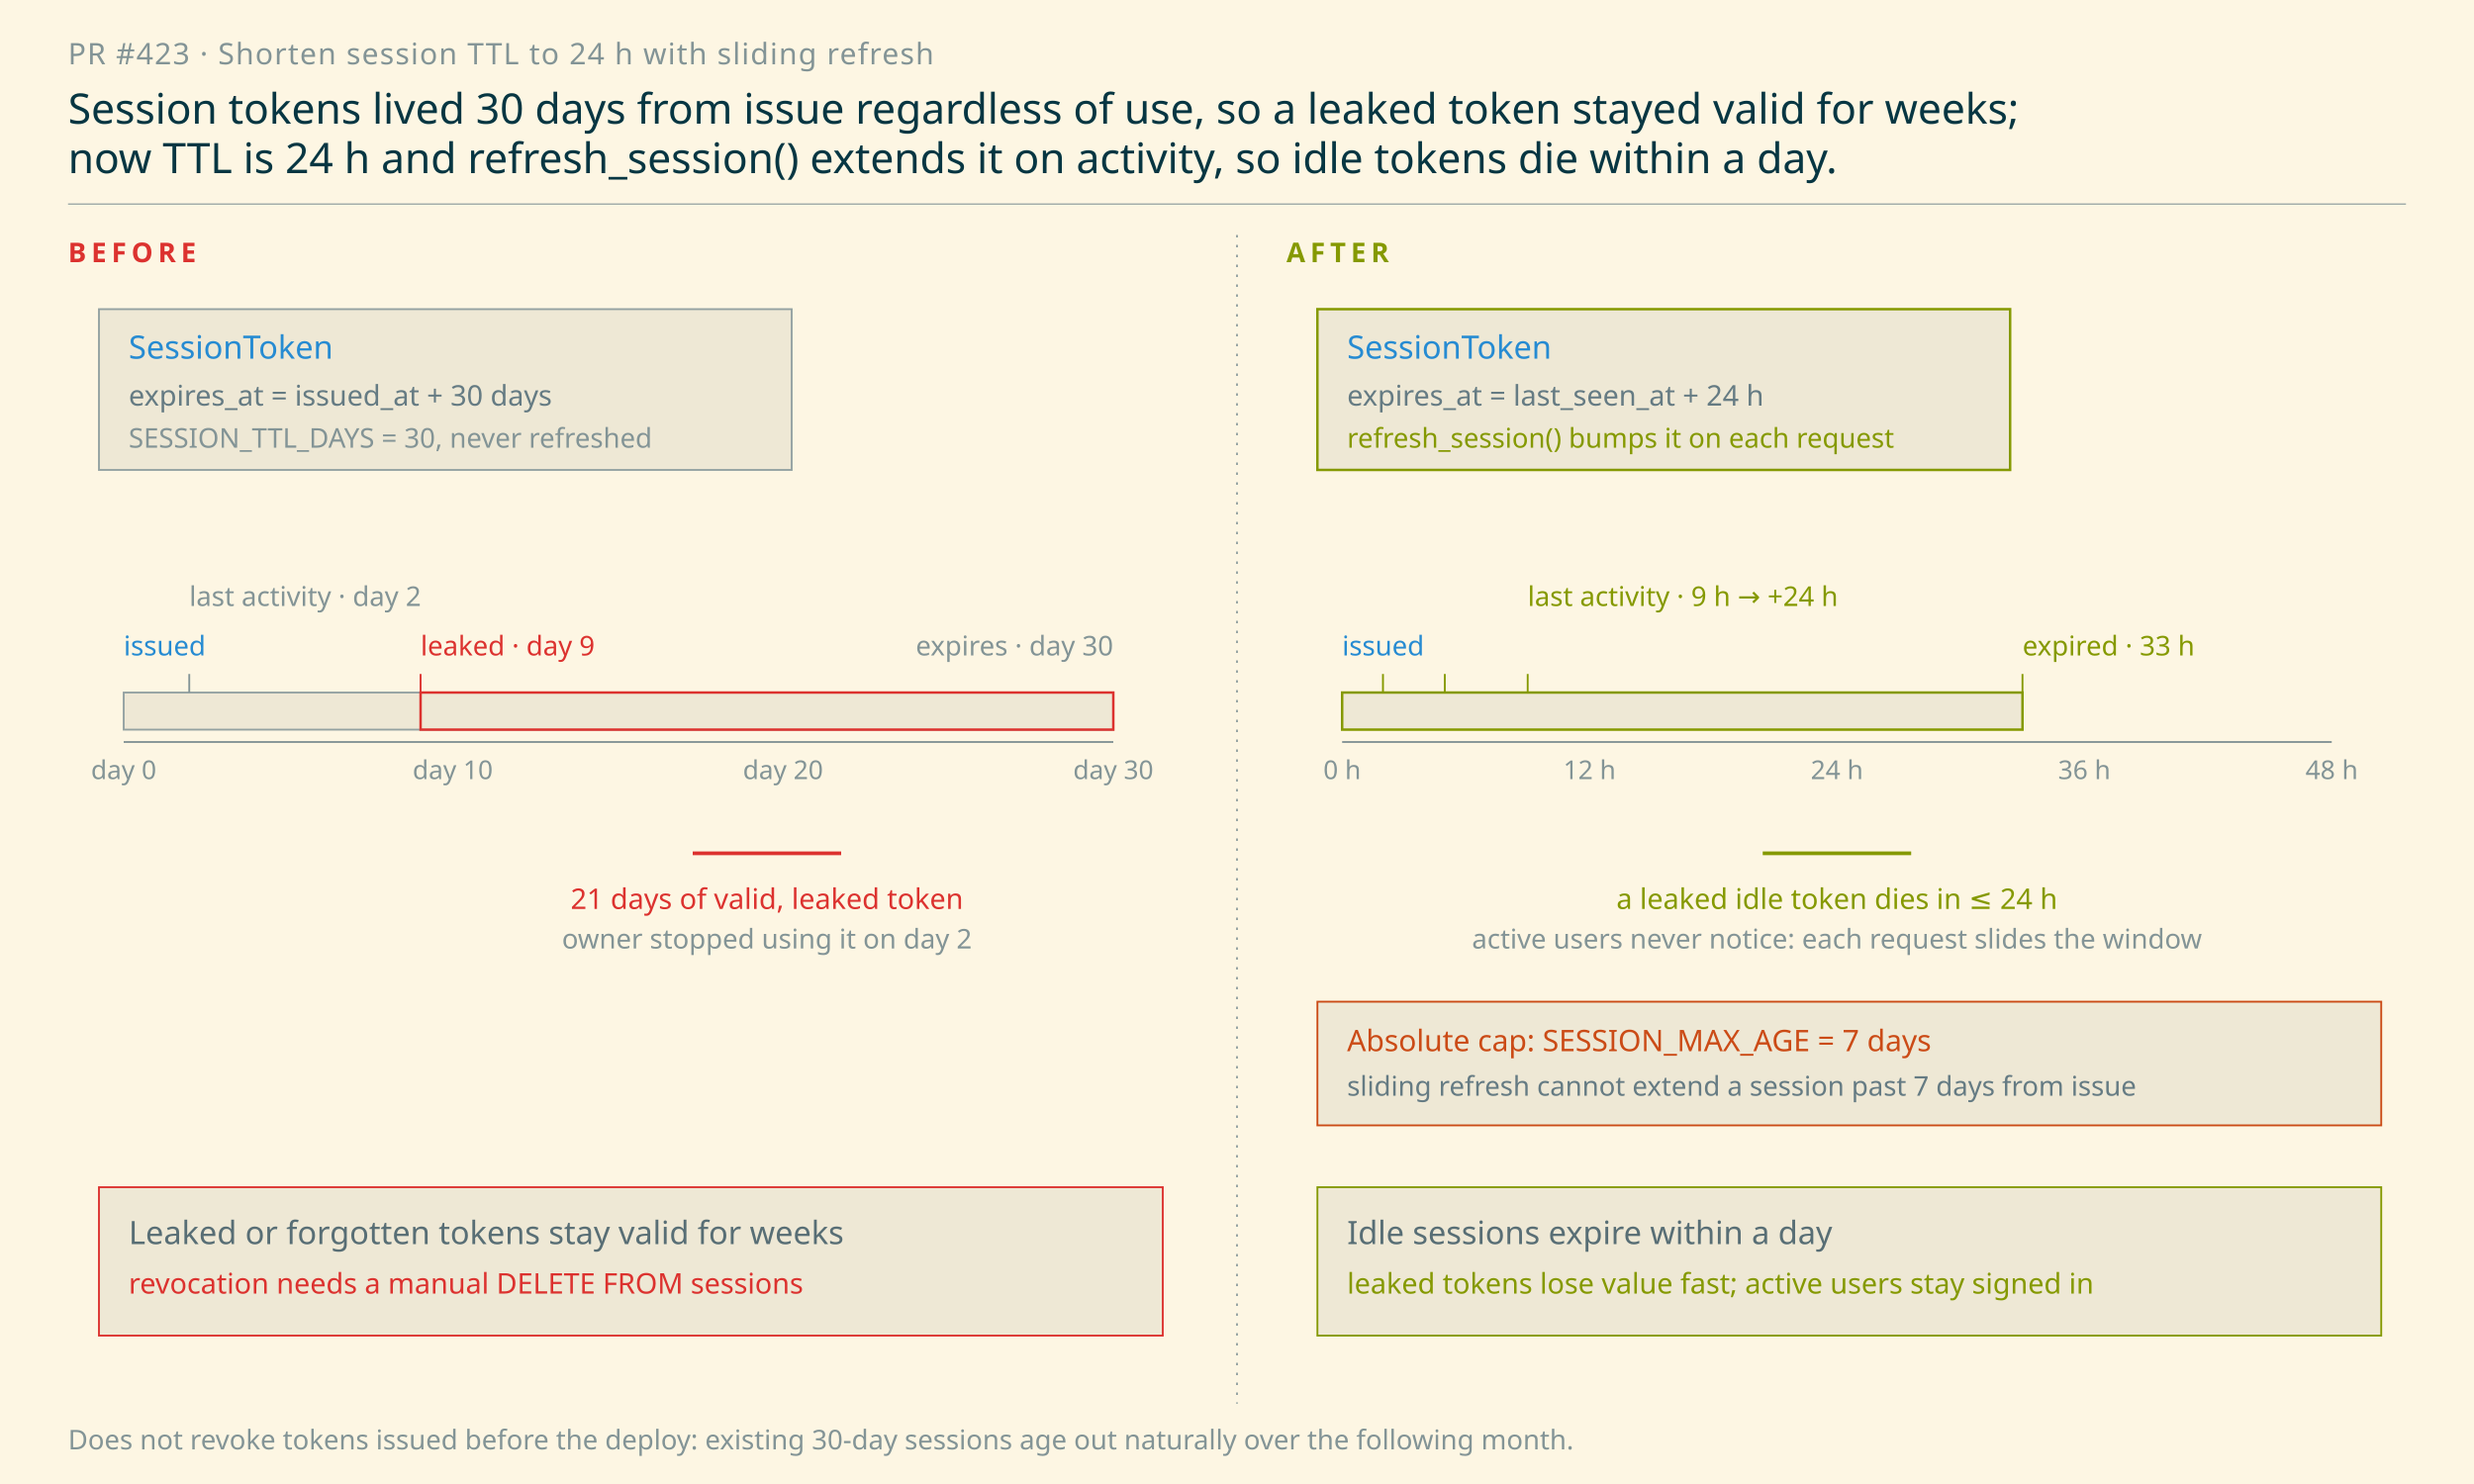
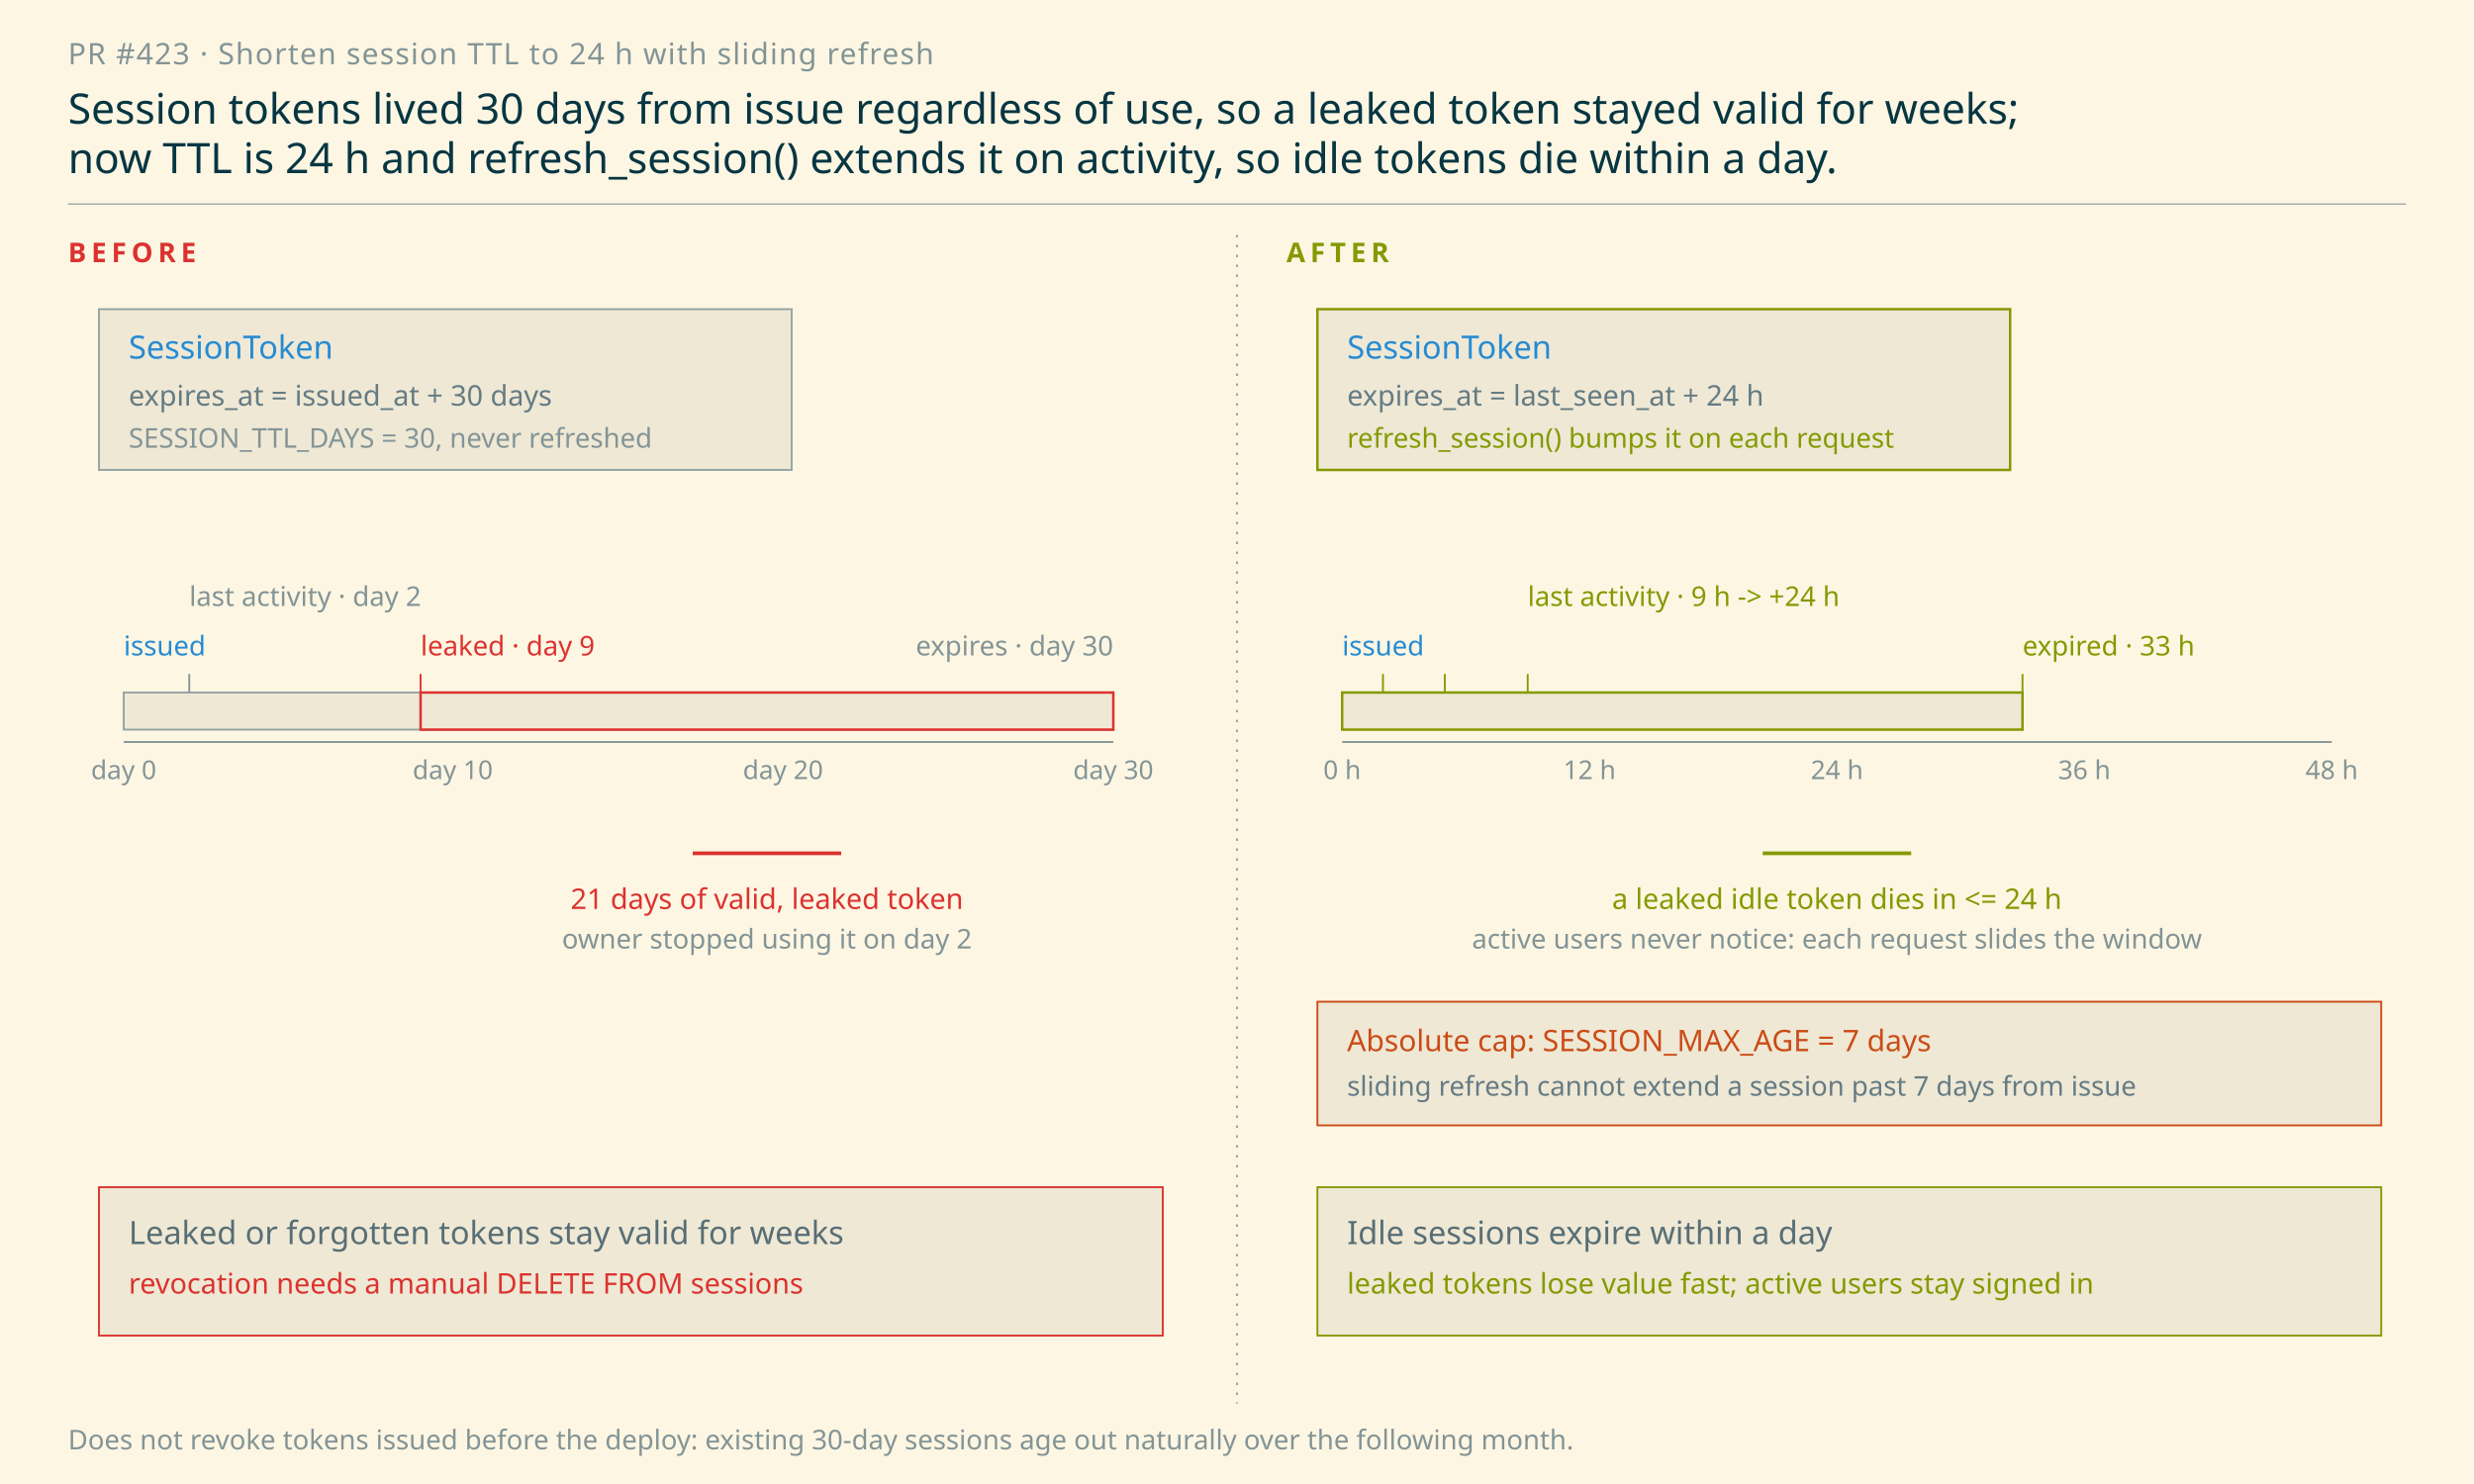
<svg xmlns="http://www.w3.org/2000/svg" viewBox="0 0 2000 1200" font-family="'Segoe UI', 'Noto Sans', 'DejaVu Sans', ui-sans-serif, system-ui, sans-serif">
  <rect x="0" y="0" width="2000" height="1200" fill="#fdf6e3" />
  <defs>
    <marker id="arr-dim" viewBox="0 0 10 10" refX="9" refY="5" markerWidth="7" markerHeight="7" orient="auto-start-reverse">
      <path d="M0,0 L10,5 L0,10 z" fill="#839496" />
    </marker>
    <marker id="arr-blue" viewBox="0 0 10 10" refX="9" refY="5" markerWidth="7" markerHeight="7" orient="auto-start-reverse">
      <path d="M0,0 L10,5 L0,10 z" fill="#268bd2" />
    </marker>
    <marker id="arr-green" viewBox="0 0 10 10" refX="9" refY="5" markerWidth="7" markerHeight="7" orient="auto-start-reverse">
      <path d="M0,0 L10,5 L0,10 z" fill="#859900" />
    </marker>
    <marker id="arr-red" viewBox="0 0 10 10" refX="9" refY="5" markerWidth="7" markerHeight="7" orient="auto-start-reverse">
      <path d="M0,0 L10,5 L0,10 z" fill="#dc322f" />
    </marker>
    <marker id="arr-orange" viewBox="0 0 10 10" refX="9" refY="5" markerWidth="7" markerHeight="7" orient="auto-start-reverse">
      <path d="M0,0 L10,5 L0,10 z" fill="#cb4b16" />
    </marker>
  </defs>
  <text x="55" y="52" font-size="24" letter-spacing="1" fill="#839496">PR #423 · Shorten session TTL to 24 h with sliding refresh</text>
  <text x="55" y="100" font-size="34" fill="#073642">Session tokens lived 30 days from issue regardless of use, so a leaked token stayed valid for weeks;</text>
  <text x="55" y="140" font-size="34" fill="#073642">now TTL is 24 h and refresh_session() extends it on activity, so idle tokens die within a day.</text>
  <line x1="55" y1="165" x2="1945" y2="165" stroke="#93a1a1" stroke-width="1" />
  <text x="55" y="212" font-size="22" font-weight="700" letter-spacing="4" fill="#dc322f">BEFORE</text>
  <text x="1040" y="212" font-size="22" font-weight="700" letter-spacing="4" fill="#859900">AFTER</text>
  <line x1="1000" y1="190" x2="1000" y2="1135" stroke="#93a1a1" stroke-width="1.5" stroke-dasharray="2 6" />
  <g>
    <rect x="80" y="250" width="560" height="130" fill="#eee8d5" stroke="#93a1a1" stroke-width="1.5" />
    <text x="104" y="290" font-size="26" fill="#268bd2">SessionToken</text>
    <text x="104" y="328" font-size="23" fill="#657b83">expires_at = issued_at + 30 days</text>
    <text x="104" y="362" font-size="22" fill="#839496">SESSION_TTL_DAYS = 30, never refreshed</text>
  </g>
  <text x="100" y="530" font-size="22" fill="#268bd2">issued</text>
  <text x="153" y="490" font-size="22" fill="#839496">last activity · day 2</text>
  <text x="340" y="530" font-size="22" fill="#dc322f">leaked · day 9</text>
  <text x="900" y="530" font-size="22" fill="#839496" text-anchor="end">expires · day 30</text>
  <rect x="100" y="560" width="800" height="30" fill="#eee8d5" stroke="#93a1a1" stroke-width="1.5" />
  <rect x="340" y="560" width="560" height="30" fill="#eee8d5" stroke="#dc322f" stroke-width="2" />
  <line x1="100" y1="600" x2="900" y2="600" stroke="#839496" stroke-width="1.5" />
  <line x1="153" y1="545" x2="153" y2="560" stroke="#839496" stroke-width="1.5" />
  <line x1="340" y1="545" x2="340" y2="560" stroke="#dc322f" stroke-width="1.5" />
  <text x="100" y="630" font-size="21" fill="#839496" text-anchor="middle">day 0</text>
  <text x="366" y="630" font-size="21" fill="#839496" text-anchor="middle">day 10</text>
  <text x="633" y="630" font-size="21" fill="#839496" text-anchor="middle">day 20</text>
  <text x="900" y="630" font-size="21" fill="#839496" text-anchor="middle">day 30</text>
  <line x1="560" y1="690" x2="680" y2="690" stroke="#dc322f" stroke-width="3" />
  <text x="620" y="735" font-size="23" fill="#dc322f" text-anchor="middle">21 days of valid, leaked token</text>
  <text x="620" y="767" font-size="22" fill="#839496" text-anchor="middle">owner stopped using it on day 2</text>
  <g>
    <rect x="80" y="960" width="860" height="120" fill="#eee8d5" stroke="#dc322f" stroke-width="1.5" />
    <text x="104" y="1006" font-size="26" fill="#586e75">Leaked or forgotten tokens stay valid for weeks</text>
    <text x="104" y="1046" font-size="23" fill="#dc322f">revocation needs a manual DELETE FROM sessions</text>
  </g>
  <g>
    <rect x="1065" y="250" width="560" height="130" fill="#eee8d5" stroke="#859900" stroke-width="2" />
    <text x="1089" y="290" font-size="26" fill="#268bd2">SessionToken</text>
    <text x="1089" y="328" font-size="23" fill="#657b83">expires_at = last_seen_at + 24 h</text>
    <text x="1089" y="362" font-size="22" fill="#859900">refresh_session() bumps it on each request</text>
  </g>
  <text x="1085" y="530" font-size="22" fill="#268bd2">issued</text>
-   <text x="1235" y="490" font-size="22" fill="#859900">last activity · 9 h → +24 h</text>
+   <text x="1235" y="490" font-size="22" fill="#859900">last activity · 9 h -&gt; +24 h</text>
  <text x="1635" y="530" font-size="22" fill="#859900">expired · 33 h</text>
  <rect x="1085" y="560" width="550" height="30" fill="#eee8d5" stroke="#859900" stroke-width="2" />
  <line x1="1085" y1="600" x2="1885" y2="600" stroke="#839496" stroke-width="1.5" />
  <line x1="1118" y1="545" x2="1118" y2="560" stroke="#859900" stroke-width="1.5" />
  <line x1="1168" y1="545" x2="1168" y2="560" stroke="#859900" stroke-width="1.5" />
  <line x1="1235" y1="545" x2="1235" y2="560" stroke="#859900" stroke-width="1.5" />
  <line x1="1635" y1="545" x2="1635" y2="560" stroke="#859900" stroke-width="1.5" />
  <text x="1085" y="630" font-size="21" fill="#839496" text-anchor="middle">0 h</text>
  <text x="1285" y="630" font-size="21" fill="#839496" text-anchor="middle">12 h</text>
  <text x="1485" y="630" font-size="21" fill="#839496" text-anchor="middle">24 h</text>
  <text x="1685" y="630" font-size="21" fill="#839496" text-anchor="middle">36 h</text>
  <text x="1885" y="630" font-size="21" fill="#839496" text-anchor="middle">48 h</text>
  <line x1="1425" y1="690" x2="1545" y2="690" stroke="#859900" stroke-width="3" />
-   <text x="1485" y="735" font-size="23" fill="#859900" text-anchor="middle">a leaked idle token dies in ≤ 24 h</text>
+   <text x="1485" y="735" font-size="23" fill="#859900" text-anchor="middle">a leaked idle token dies in &lt;= 24 h</text>
  <text x="1485" y="767" font-size="22" fill="#839496" text-anchor="middle">active users never notice: each request slides the window</text>
  <g>
    <rect x="1065" y="810" width="860" height="100" fill="#eee8d5" stroke="#cb4b16" stroke-width="1.5" />
    <text x="1089" y="850" font-size="24" fill="#cb4b16">Absolute cap: SESSION_MAX_AGE = 7 days</text>
    <text x="1089" y="886" font-size="22" fill="#657b83">sliding refresh cannot extend a session past 7 days from issue</text>
  </g>
  <g>
    <rect x="1065" y="960" width="860" height="120" fill="#eee8d5" stroke="#859900" stroke-width="1.5" />
    <text x="1089" y="1006" font-size="26" fill="#586e75">Idle sessions expire within a day</text>
    <text x="1089" y="1046" font-size="23" fill="#859900">leaked tokens lose value fast; active users stay signed in</text>
  </g>
  <text x="55" y="1172" font-size="22" fill="#839496">Does not revoke tokens issued before the deploy: existing 30-day sessions age out naturally over the following month.</text>
</svg>
